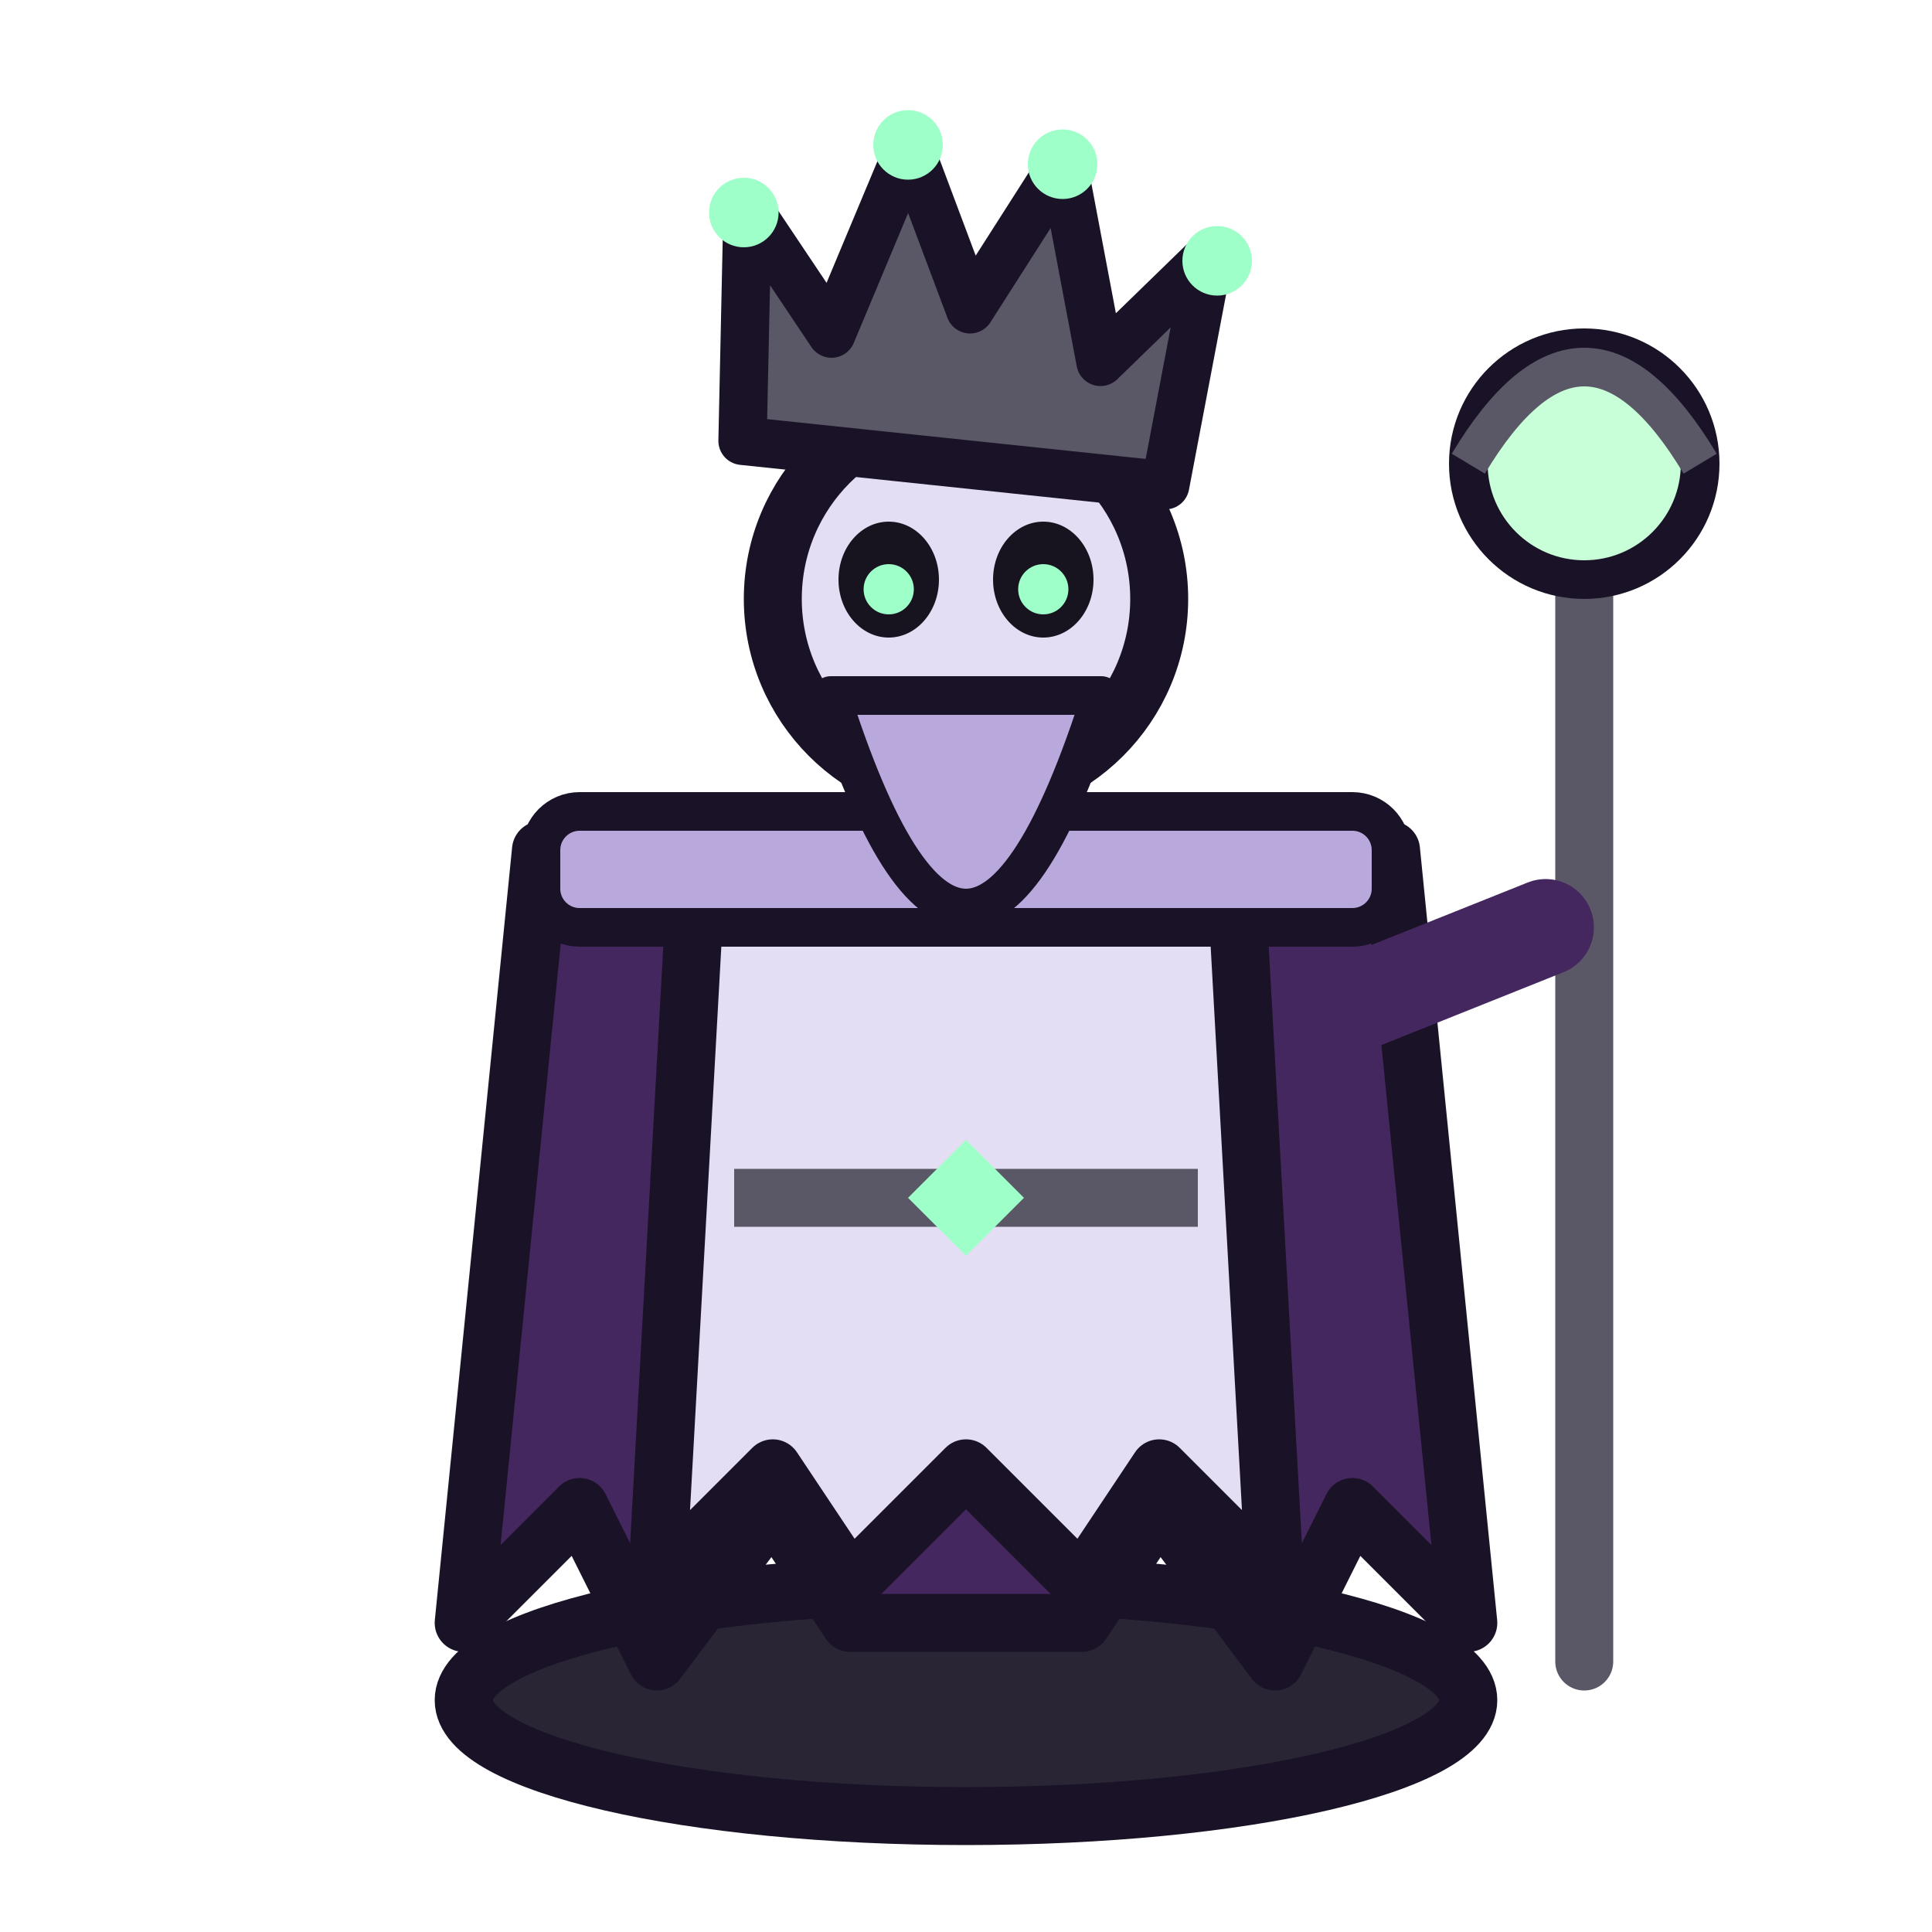
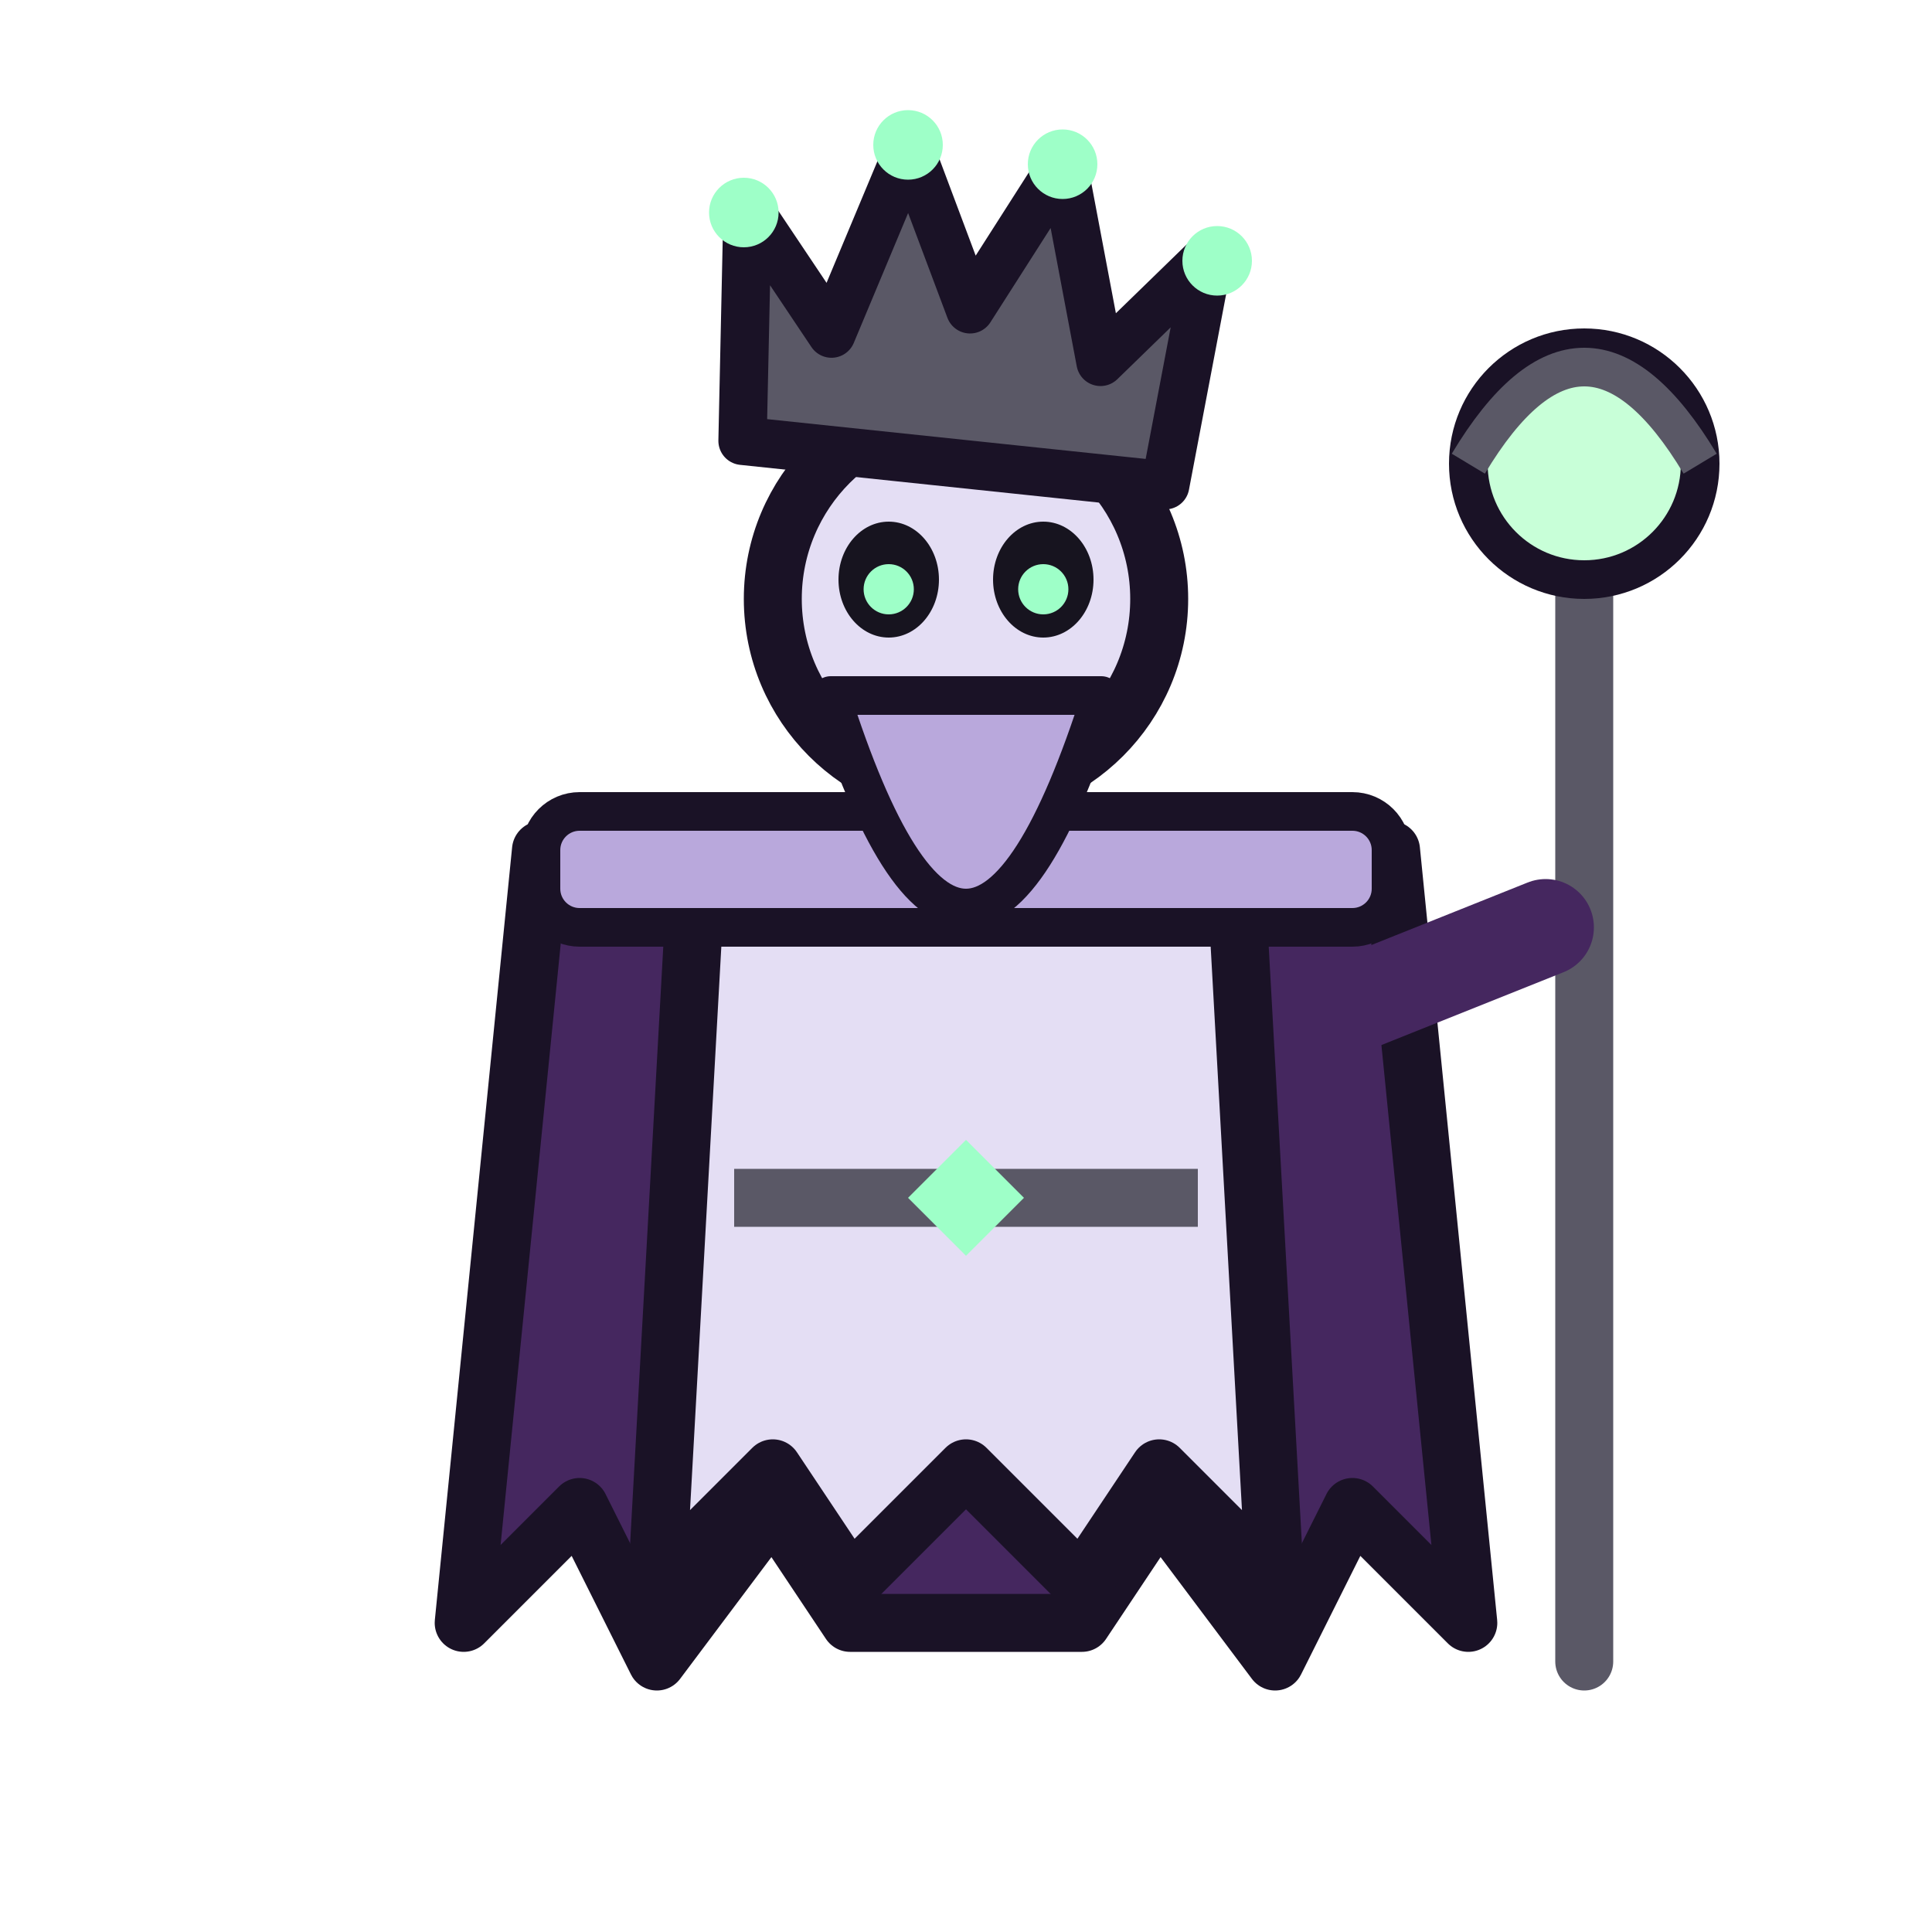
<svg xmlns="http://www.w3.org/2000/svg" viewBox="0 0 100 100">
-   <ellipse cx="50" cy="88" rx="26" ry="6" fill="#2a2535" stroke="#1a1226" stroke-width="3" />
  <path d="M28 44 H72 L76 84 L70 78 L66 86 L60 78 L56 84 H44 L40 78 L34 86 L30 78 L24 84 Z" fill="#45275f" stroke="#1a1226" stroke-width="3" stroke-linejoin="round" />
  <path d="M36 46 H64 L66 82 L60 76 L56 82 L50 76 L44 82 L40 76 L34 82 Z" fill="#e4def4" stroke="#1a1226" stroke-width="3" stroke-linejoin="round" />
  <rect x="28" y="42" width="44" height="6" rx="2" fill="#b9a8dc" stroke="#1a1226" stroke-width="2" />
  <path d="M38 62 H62" stroke="#5a5866" stroke-width="3" />
  <path d="M50 59 L53 62 L50 65 L47 62 Z" fill="#9effc8" />
  <circle cx="50" cy="31" r="10" fill="#e4def4" stroke="#1a1226" stroke-width="3" />
  <path d="M43 36 Q50 58 57 36 Z" fill="#b9a8dc" stroke="#1a1226" stroke-width="2" stroke-linejoin="round" />
  <ellipse cx="46" cy="30" rx="2.6" ry="3" fill="#17141f" />
  <ellipse cx="54" cy="30" rx="2.6" ry="3" fill="#17141f" />
  <circle cx="46" cy="30.5" r="1.3" fill="#9effc8" />
  <circle cx="54" cy="30.5" r="1.3" fill="#9effc8" />
  <path d="M39 24 L38 12 L43 18 L46 8 L50 16 L54 8 L57 18 L62 12 L61 24 Z" fill="#5a5866" stroke="#1a1226" stroke-width="2.5" stroke-linejoin="round" transform="rotate(6 50 18)" />
  <circle cx="38.5" cy="11" r="1.8" fill="#9effc8" />
  <circle cx="47" cy="7.5" r="1.8" fill="#9effc8" />
  <circle cx="55" cy="8.5" r="1.8" fill="#9effc8" />
  <circle cx="63" cy="13.5" r="1.8" fill="#9effc8" />
  <path d="M82 86 V30" stroke="#5a5866" stroke-width="3" stroke-linecap="round" />
  <circle cx="82" cy="24" r="6" fill="#c8ffd8" stroke="#1a1226" stroke-width="2" />
  <path d="M76 24 Q82 14 88 24" fill="none" stroke="#5a5866" stroke-width="2" />
  <path d="M70 52 L80 48" stroke="#45275f" stroke-width="5" stroke-linecap="round" />
</svg>
